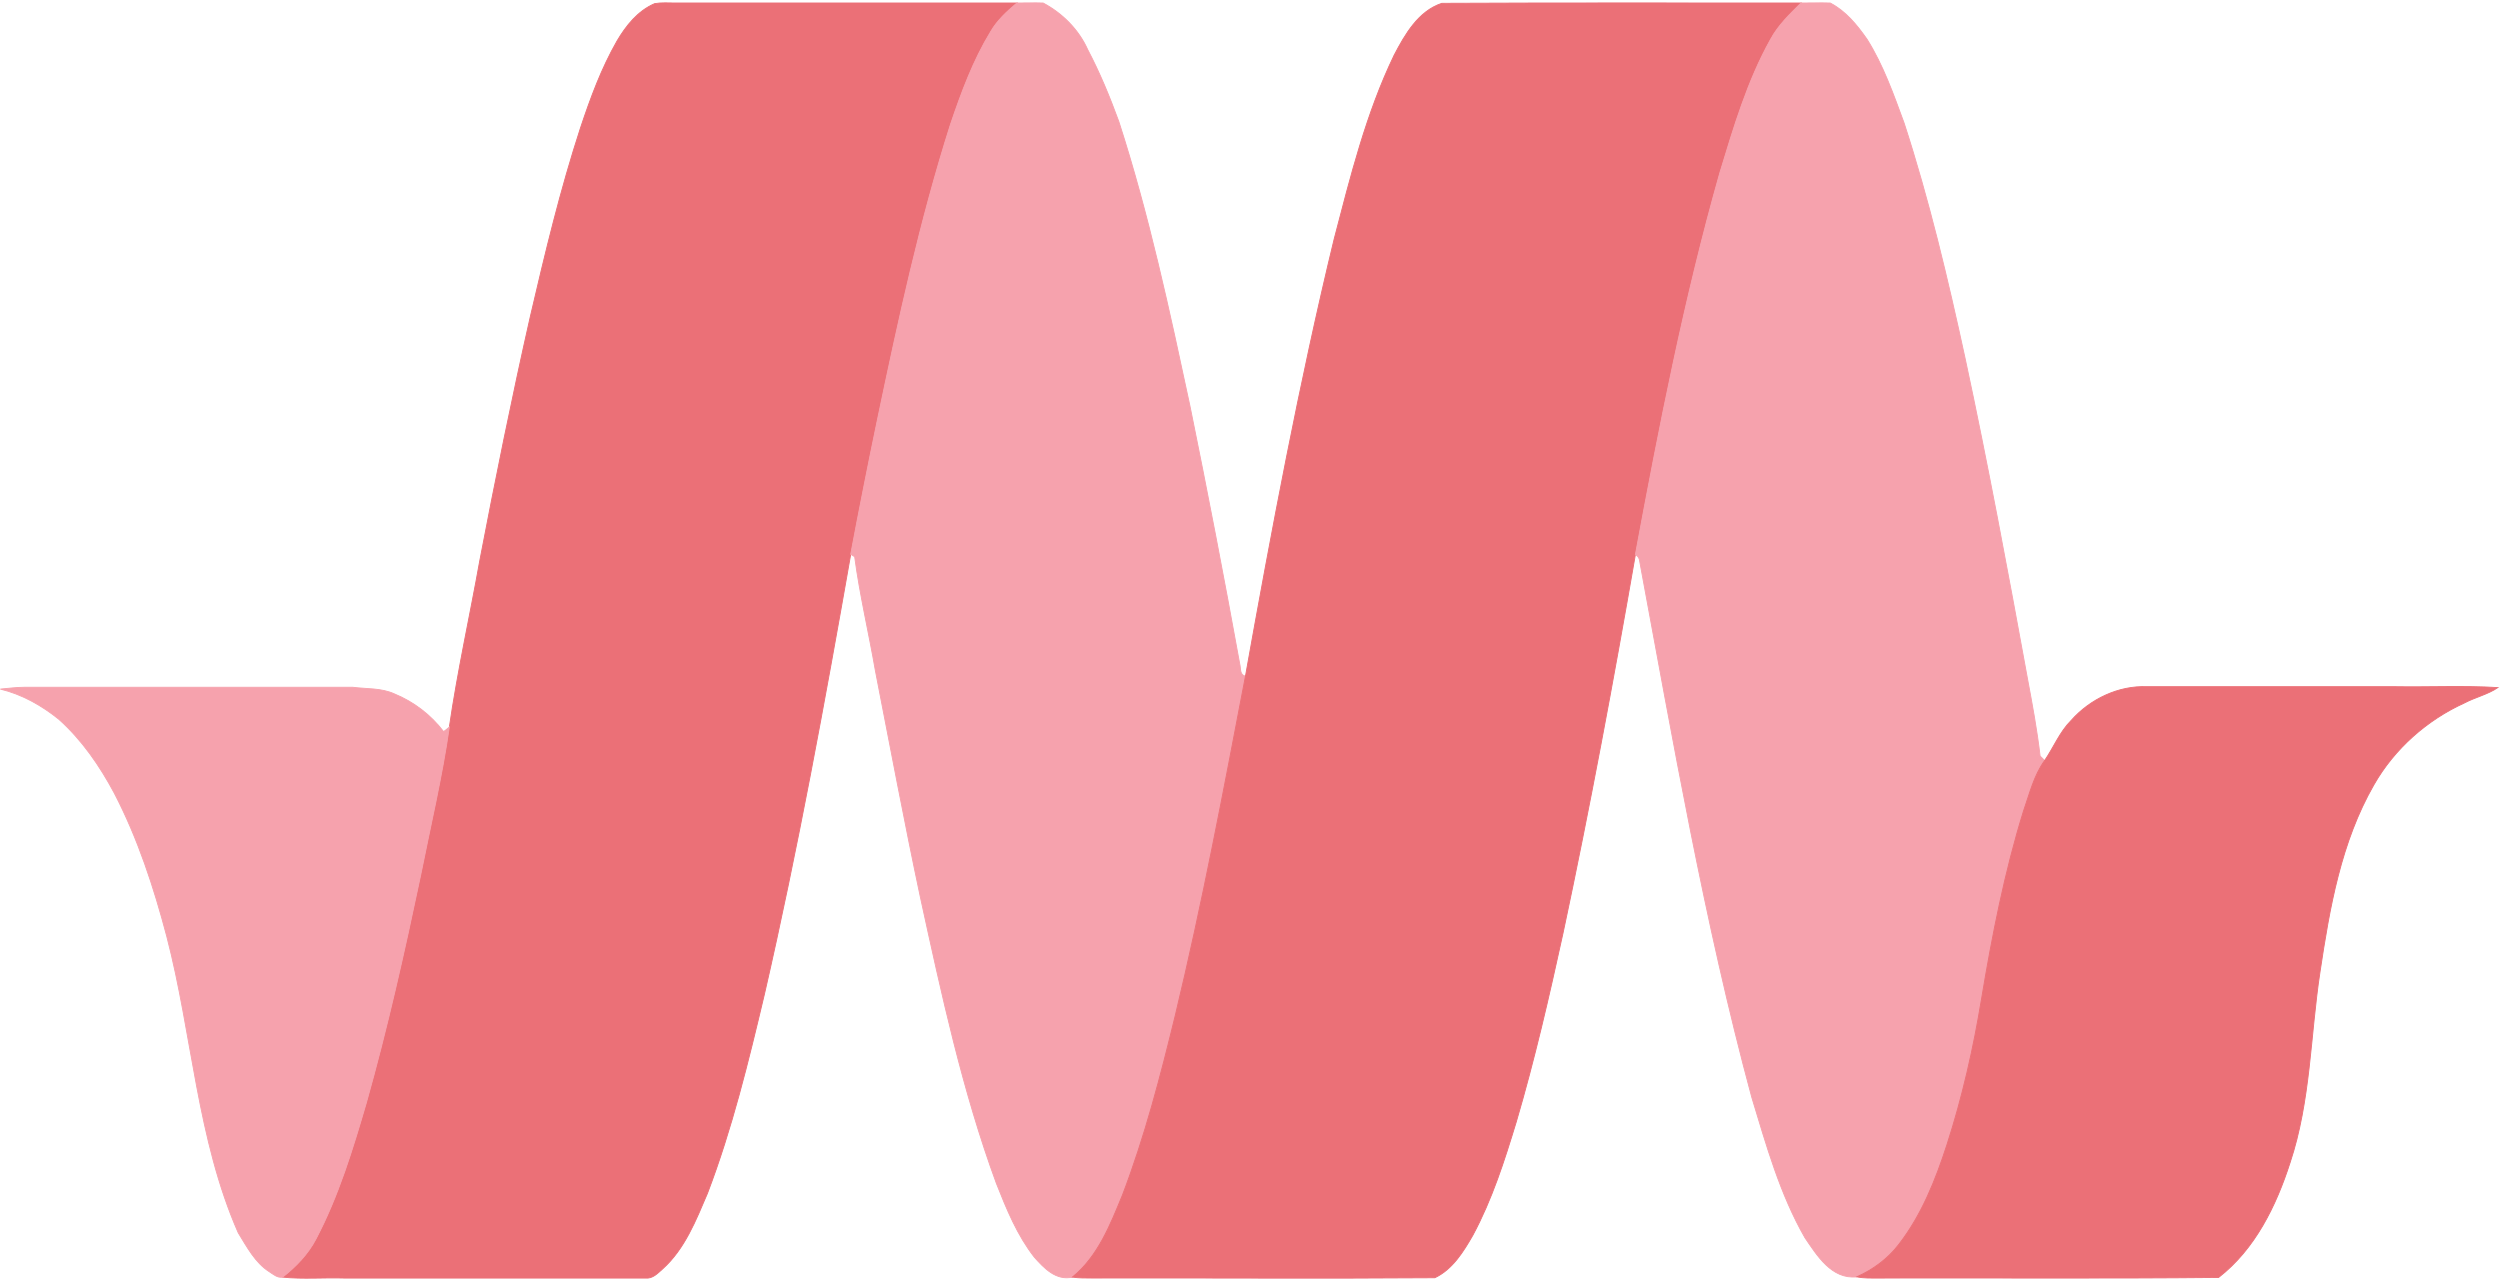
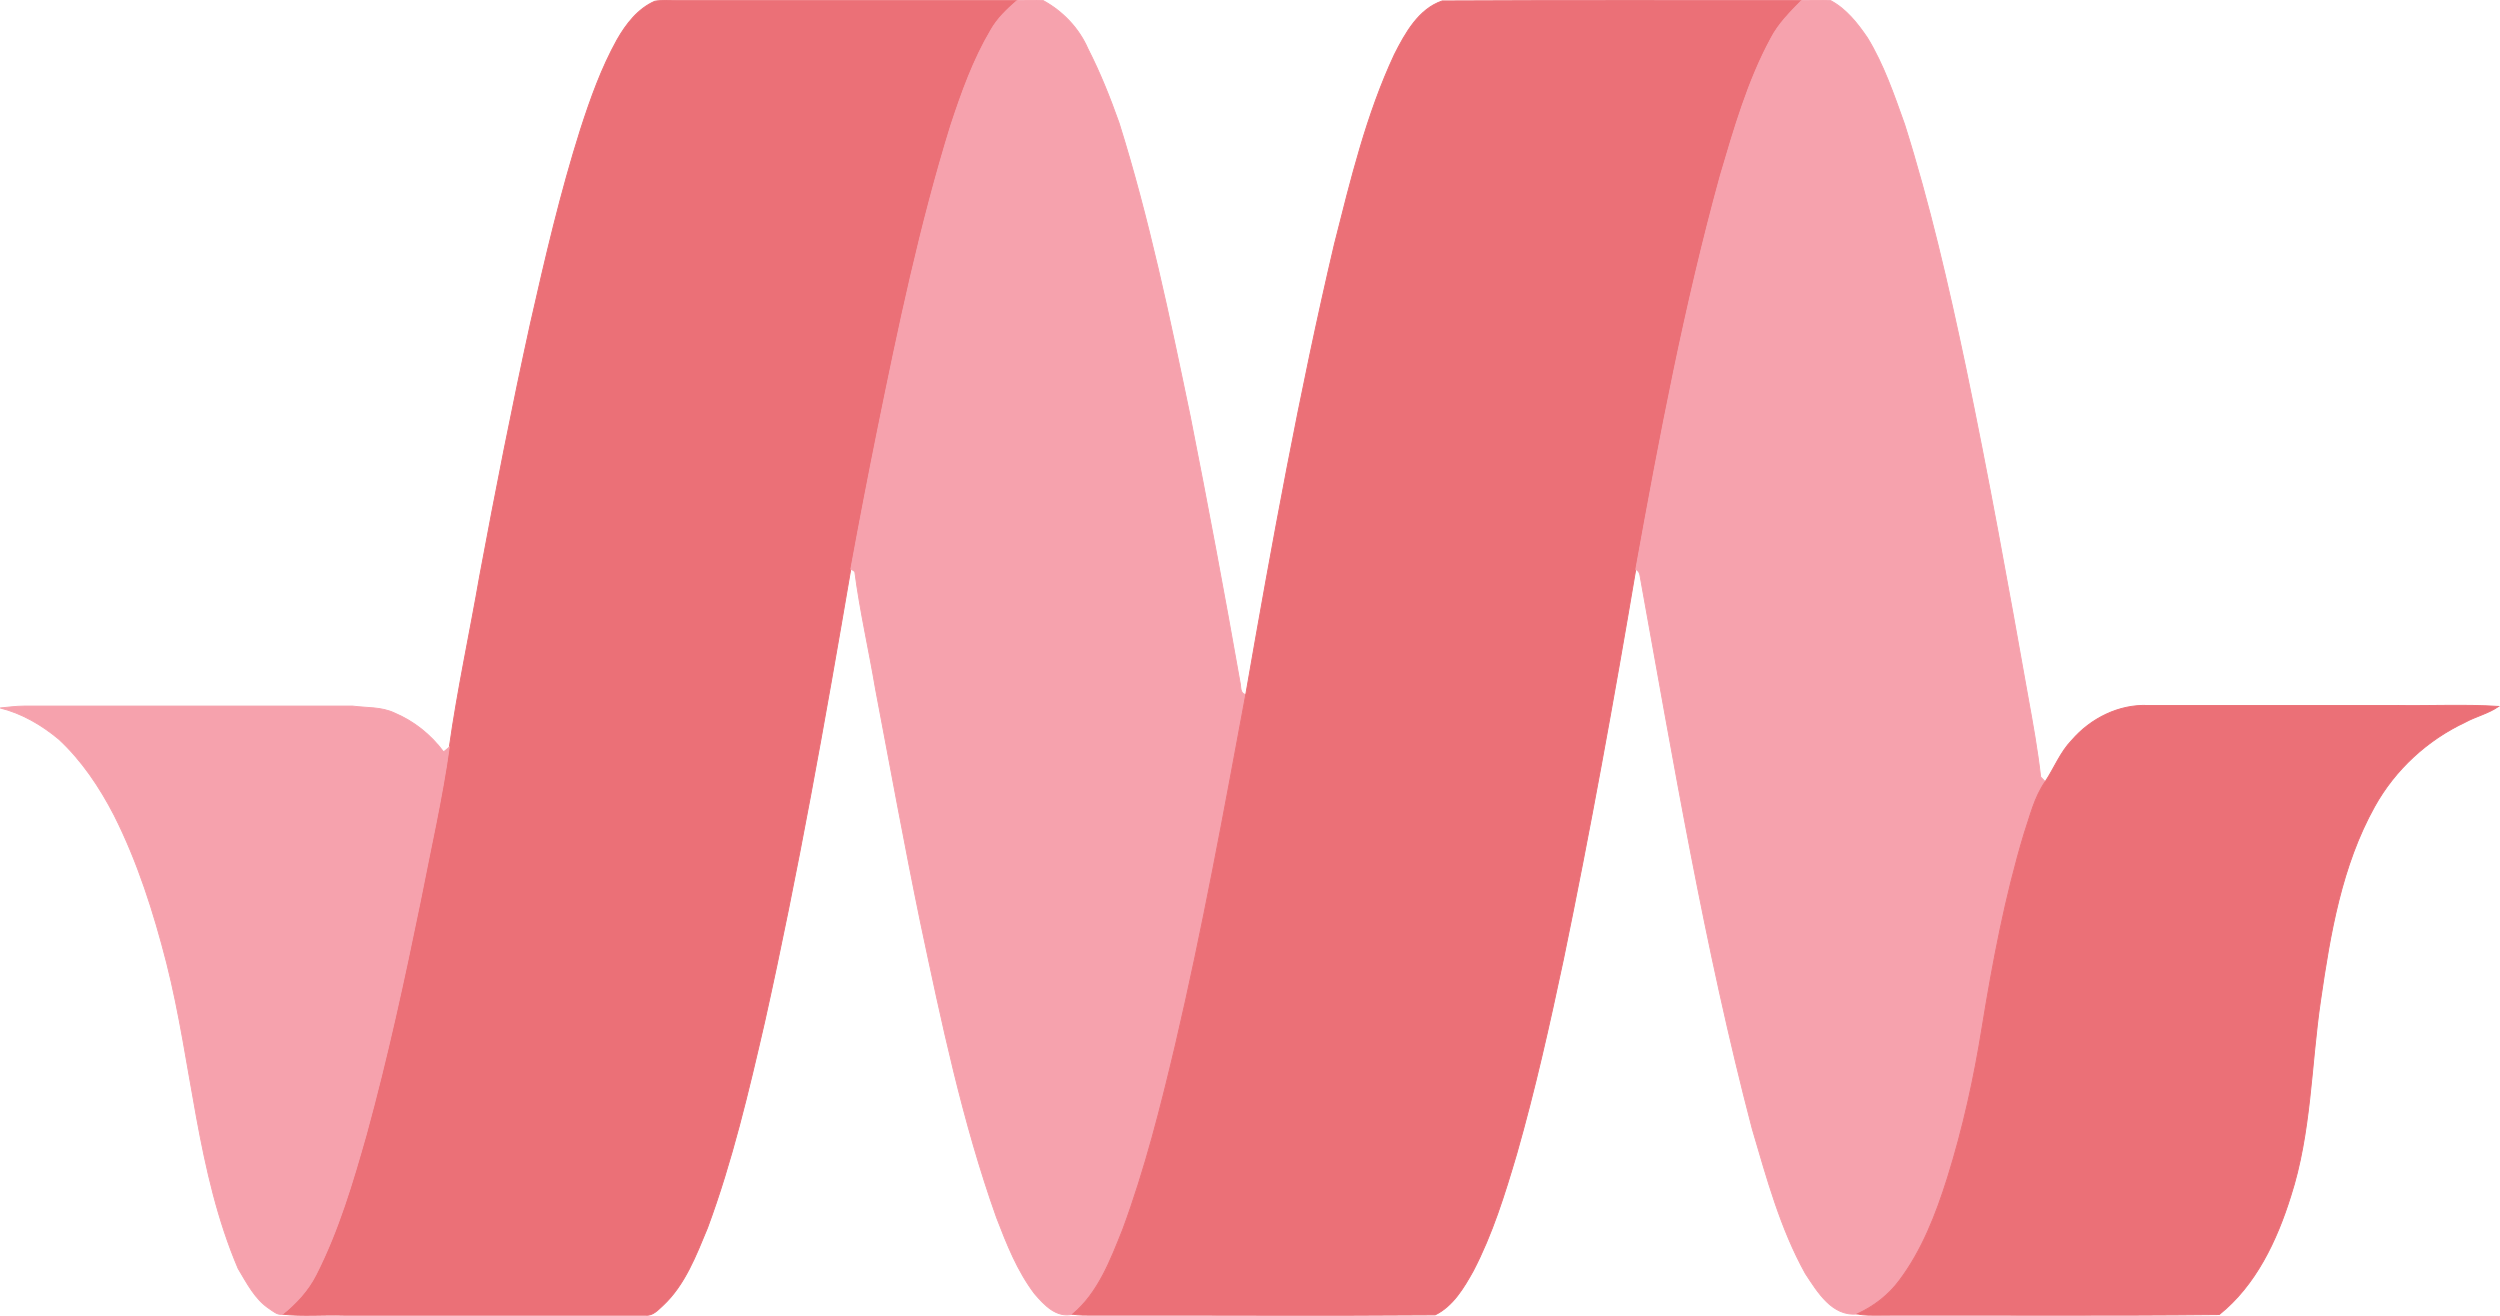
- <svg xmlns="http://www.w3.org/2000/svg" width="256" height="131" preserveAspectRatio="xMidYMid">
+ <svg xmlns="http://www.w3.org/2000/svg" width="190" height="100" preserveAspectRatio="xMidYMid">
  <g stroke-width=".094">
-     <path d="M63.182 4.2c.926-1.575 2.13-3.088 3.86-3.83.71-.123 1.42-.061 2.13-.061h34.957c-1.019.864-2.007 1.76-2.686 2.933-1.791 2.934-2.996 6.207-4.107 9.48-3.15 9.883-5.343 20.042-7.474 30.202a729.834 729.834 0 0 0-2.748 13.835c-2.656 15.07-5.404 30.108-8.832 45.023-1.636 6.887-3.304 13.773-5.836 20.412-1.174 2.749-2.316 5.682-4.57 7.72-.525.464-1.05 1.05-1.792.958h-30.88c-2.1-.062-4.169.123-6.269-.093 1.39-1.08 2.625-2.378 3.428-3.922 2.316-4.416 3.767-9.202 5.157-13.958 2.162-7.658 3.89-15.409 5.528-23.16 1.019-5.095 2.223-10.16 2.964-15.286.834-5.713 2.1-11.364 3.119-17.046 1.606-8.369 3.304-16.737 5.188-25.044 1.513-6.485 3.057-12.94 5.126-19.27 1.02-3.057 2.13-6.083 3.737-8.893z" stroke="#EB7077" fill="#EB7077" />
-     <path d="M104.13.309c.895 0 1.79-.031 2.686 0 1.976 1.05 3.644 2.717 4.57 4.786 1.235 2.347 2.255 4.818 3.18 7.35 3.089 9.542 5.189 19.362 7.289 29.151 1.79 8.77 3.49 17.571 5.095 26.403.124.463-.03 1.112.587 1.235-2.224 11.611-4.416 23.253-7.195 34.772-1.514 6.207-3.12 12.383-5.404 18.374-1.236 2.995-2.502 6.268-5.127 8.4-1.667.37-2.872-.896-3.89-2.039-1.76-2.254-2.842-4.91-3.892-7.566-3.49-9.51-5.62-19.423-7.781-29.305-1.637-7.69-3.089-15.44-4.602-23.16-.68-3.923-1.605-7.783-2.13-11.704-.093-.062-.31-.186-.402-.247a729.834 729.834 0 0 1 2.748-13.835c2.131-10.16 4.324-20.32 7.474-30.201 1.111-3.274 2.316-6.547 4.107-9.48.68-1.174 1.667-2.07 2.686-2.934z" stroke="#F6A2AD" fill="#F6A2AD" />
-     <path d="M142.76 5.651c1.113-2.13 2.471-4.508 4.88-5.311C159.9.278 172.16.309 184.419.309c-1.143 1.142-2.347 2.285-3.12 3.736-2.377 4.262-3.767 8.987-5.187 13.65-3.644 12.846-6.207 25.97-8.647 39.094-2.254 12.94-4.663 25.878-7.411 38.756-1.42 6.484-2.903 12.938-4.786 19.33-1.205 3.953-2.47 7.937-4.447 11.612-.958 1.667-2.07 3.49-3.891 4.354-11.704.093-23.439 0-35.142.03-.649 0-1.328 0-1.977-.092 2.625-2.13 3.891-5.404 5.127-8.4 2.285-5.99 3.89-12.166 5.404-18.373 2.779-11.519 4.971-23.16 7.195-34.772 2.686-14.977 5.497-29.954 9.079-44.746 1.667-6.392 3.273-12.877 6.145-18.837z" stroke="#EB7077" fill="#EB7077" />
-     <path d="M184.419.309c.988 0 2.007-.031 2.995 0 1.606.834 2.749 2.254 3.768 3.705 1.667 2.656 2.717 5.652 3.798 8.585 2.563 7.875 4.478 15.966 6.238 24.056 2.347 10.901 4.385 21.864 6.392 32.826.494 2.625.988 5.28 1.297 7.937l.463.463c-1.111 1.544-1.544 3.397-2.161 5.157-1.946 6.269-3.212 12.754-4.293 19.208-.833 5.064-1.976 10.098-3.551 14.977-1.173 3.613-2.594 7.195-4.94 10.221-1.113 1.452-2.626 2.563-4.293 3.304-2.563.278-4.077-2.192-5.312-4.014-2.563-4.478-3.952-9.48-5.435-14.36-4.879-18.065-8.06-36.562-11.487-54.936a.812.812 0 0 0-.433-.649c2.44-13.124 5.003-26.248 8.647-39.094 1.42-4.663 2.81-9.388 5.188-13.65.772-1.451 1.976-2.594 3.119-3.736zM.03 70.562c.804-.062 1.607-.185 2.44-.185h33.66c1.42.185 2.903.062 4.262.68a12.143 12.143 0 0 1 5.033 3.86c.155-.093.433-.34.587-.464-.741 5.126-1.945 10.19-2.964 15.286-1.637 7.751-3.366 15.502-5.528 23.16-1.39 4.756-2.841 9.542-5.157 13.958-.803 1.544-2.038 2.841-3.428 3.922-.525.093-.926-.278-1.359-.556-1.451-.926-2.285-2.532-3.18-3.983-4.231-9.635-4.694-20.289-7.319-30.356-1.328-5.033-2.965-10.036-5.373-14.668-1.483-2.78-3.304-5.435-5.682-7.566-1.76-1.42-3.799-2.563-5.991-3.088z" stroke="#F6A2AD" fill="#F6A2AD" />
-     <path d="M212.088 73.774c1.945-2.193 4.848-3.582 7.782-3.459h25.322c3.52.062 7.071-.123 10.592.093-1.05.71-2.316.988-3.428 1.575-3.86 1.76-7.164 4.693-9.264 8.368-3.366 5.868-4.54 12.6-5.528 19.208-.988 6.485-.957 13.186-3.057 19.486-1.42 4.416-3.582 8.862-7.319 11.765-11.61.124-23.222.031-34.802.062-.772 0-1.513.03-2.254-.124 1.667-.74 3.18-1.852 4.292-3.304 2.347-3.026 3.768-6.608 4.941-10.221 1.575-4.88 2.718-9.913 3.551-14.977 1.081-6.454 2.347-12.94 4.293-19.208.617-1.76 1.05-3.613 2.161-5.157.927-1.359 1.544-2.934 2.718-4.107z" stroke="#EB7077" fill="#EB7077" />
+     <path fill="#eb7077" stroke="#eb7077" d="M63.182 4.2c.926-1.575 2.13-3.088 3.86-3.83.71-.123 1.42-.061 2.13-.061h34.957c-1.019.864-2.007 1.76-2.686 2.933-1.791 2.934-2.996 6.207-4.107 9.48-3.15 9.883-5.343 20.042-7.474 30.202a729.83 729.83 0 0 0-2.748 13.835c-2.656 15.07-5.404 30.108-8.832 45.023-1.636 6.887-3.304 13.773-5.836 20.412-1.174 2.749-2.316 5.682-4.57 7.72-.525.464-1.05 1.05-1.792.958h-30.88c-2.1-.062-4.169.123-6.269-.093 1.39-1.08 2.625-2.378 3.428-3.922 2.316-4.416 3.767-9.202 5.157-13.958 2.162-7.658 3.89-15.409 5.528-23.16 1.019-5.095 2.223-10.16 2.964-15.286.834-5.713 2.1-11.364 3.119-17.046 1.606-8.369 3.304-16.737 5.188-25.044 1.513-6.485 3.057-12.94 5.126-19.27 1.02-3.057 2.13-6.083 3.737-8.893z" transform="matrix(.74246 0 0 .76518 -.015 -.188)" />
+     <path fill="#f6a2ad" stroke="#f6a2ad" d="M104.13.309c.895 0 1.79-.031 2.686 0 1.976 1.05 3.644 2.717 4.57 4.786 1.235 2.347 2.255 4.818 3.18 7.35 3.089 9.542 5.189 19.362 7.289 29.151 1.79 8.77 3.49 17.571 5.095 26.403.124.463-.03 1.112.587 1.235-2.224 11.611-4.416 23.253-7.195 34.772-1.514 6.207-3.12 12.383-5.404 18.374-1.236 2.995-2.502 6.268-5.127 8.4-1.667.37-2.872-.896-3.89-2.039-1.76-2.254-2.842-4.91-3.892-7.566-3.49-9.51-5.62-19.423-7.781-29.305-1.637-7.69-3.089-15.44-4.602-23.16-.68-3.923-1.605-7.783-2.13-11.704-.093-.062-.31-.186-.402-.247a729.83 729.83 0 0 1 2.748-13.835c2.131-10.16 4.324-20.32 7.474-30.201 1.111-3.274 2.316-6.547 4.107-9.48.68-1.174 1.667-2.07 2.686-2.934z" transform="matrix(.74246 0 0 .76518 -.015 -.188)" />
+     <path fill="#eb7077" stroke="#eb7077" d="M142.76 5.651c1.113-2.13 2.471-4.508 4.88-5.311C159.9.278 172.16.309 184.419.309c-1.143 1.142-2.347 2.285-3.12 3.736-2.377 4.262-3.767 8.987-5.187 13.65-3.644 12.846-6.207 25.97-8.647 39.094-2.254 12.94-4.663 25.878-7.411 38.756-1.42 6.484-2.903 12.938-4.786 19.33-1.205 3.953-2.47 7.937-4.447 11.612-.958 1.667-2.07 3.49-3.891 4.354-11.704.093-23.439 0-35.142.03-.649 0-1.328 0-1.977-.092 2.625-2.13 3.891-5.404 5.127-8.4 2.285-5.99 3.89-12.166 5.404-18.373 2.779-11.519 4.971-23.16 7.195-34.772 2.686-14.977 5.497-29.954 9.079-44.746 1.667-6.392 3.273-12.877 6.145-18.837z" transform="matrix(.74246 0 0 .76518 -.015 -.188)" />
+     <path fill="#f6a2ad" stroke="#f6a2ad" d="M184.42.309c.988 0 2.007-.031 2.995 0 1.606.834 2.749 2.254 3.768 3.705 1.667 2.656 2.717 5.652 3.798 8.585 2.563 7.875 4.478 15.966 6.238 24.056 2.347 10.901 4.385 21.864 6.392 32.826.494 2.625.988 5.28 1.297 7.937l.463.463c-1.111 1.544-1.544 3.397-2.161 5.157-1.946 6.269-3.212 12.754-4.293 19.208-.833 5.064-1.976 10.098-3.551 14.977-1.173 3.613-2.594 7.195-4.94 10.221-1.113 1.452-2.626 2.563-4.293 3.304-2.563.278-4.077-2.192-5.312-4.014-2.563-4.478-3.952-9.48-5.435-14.36-4.879-18.065-8.06-36.562-11.487-54.936a.812.812 0 0 0-.433-.649c2.44-13.124 5.003-26.248 8.647-39.094 1.42-4.663 2.81-9.388 5.188-13.65.772-1.451 1.976-2.594 3.119-3.736zM.03 70.562c.804-.062 1.607-.185 2.44-.185h33.66c1.42.185 2.903.062 4.262.68a12.143 12.143 0 0 1 5.033 3.86c.155-.093.433-.34.587-.464-.741 5.126-1.945 10.19-2.964 15.286-1.637 7.751-3.366 15.502-5.528 23.16-1.39 4.756-2.841 9.542-5.157 13.958-.803 1.544-2.038 2.841-3.428 3.922-.525.093-.926-.278-1.359-.556-1.451-.926-2.285-2.532-3.18-3.983-4.231-9.635-4.694-20.289-7.319-30.356-1.328-5.033-2.965-10.036-5.373-14.668-1.483-2.78-3.304-5.435-5.682-7.566-1.76-1.42-3.799-2.563-5.991-3.088z" transform="matrix(.74246 0 0 .76518 -.015 -.188)" />
+     <path fill="#eb7077" stroke="#eb7077" d="M212.09 73.774c1.945-2.193 4.848-3.582 7.782-3.459h25.322c3.52.062 7.071-.123 10.592.093-1.05.71-2.316.988-3.428 1.575-3.86 1.76-7.164 4.693-9.264 8.368-3.366 5.868-4.54 12.6-5.528 19.208-.988 6.485-.957 13.186-3.057 19.486-1.42 4.416-3.582 8.862-7.319 11.765-11.61.124-23.222.031-34.802.062-.772 0-1.513.03-2.254-.124 1.667-.74 3.18-1.852 4.292-3.304 2.347-3.026 3.768-6.608 4.941-10.221 1.575-4.88 2.718-9.913 3.551-14.977 1.081-6.454 2.347-12.94 4.293-19.208.617-1.76 1.05-3.613 2.161-5.157.927-1.359 1.544-2.934 2.718-4.107z" transform="matrix(.74246 0 0 .76518 -.015 -.188)" />
  </g>
</svg>
